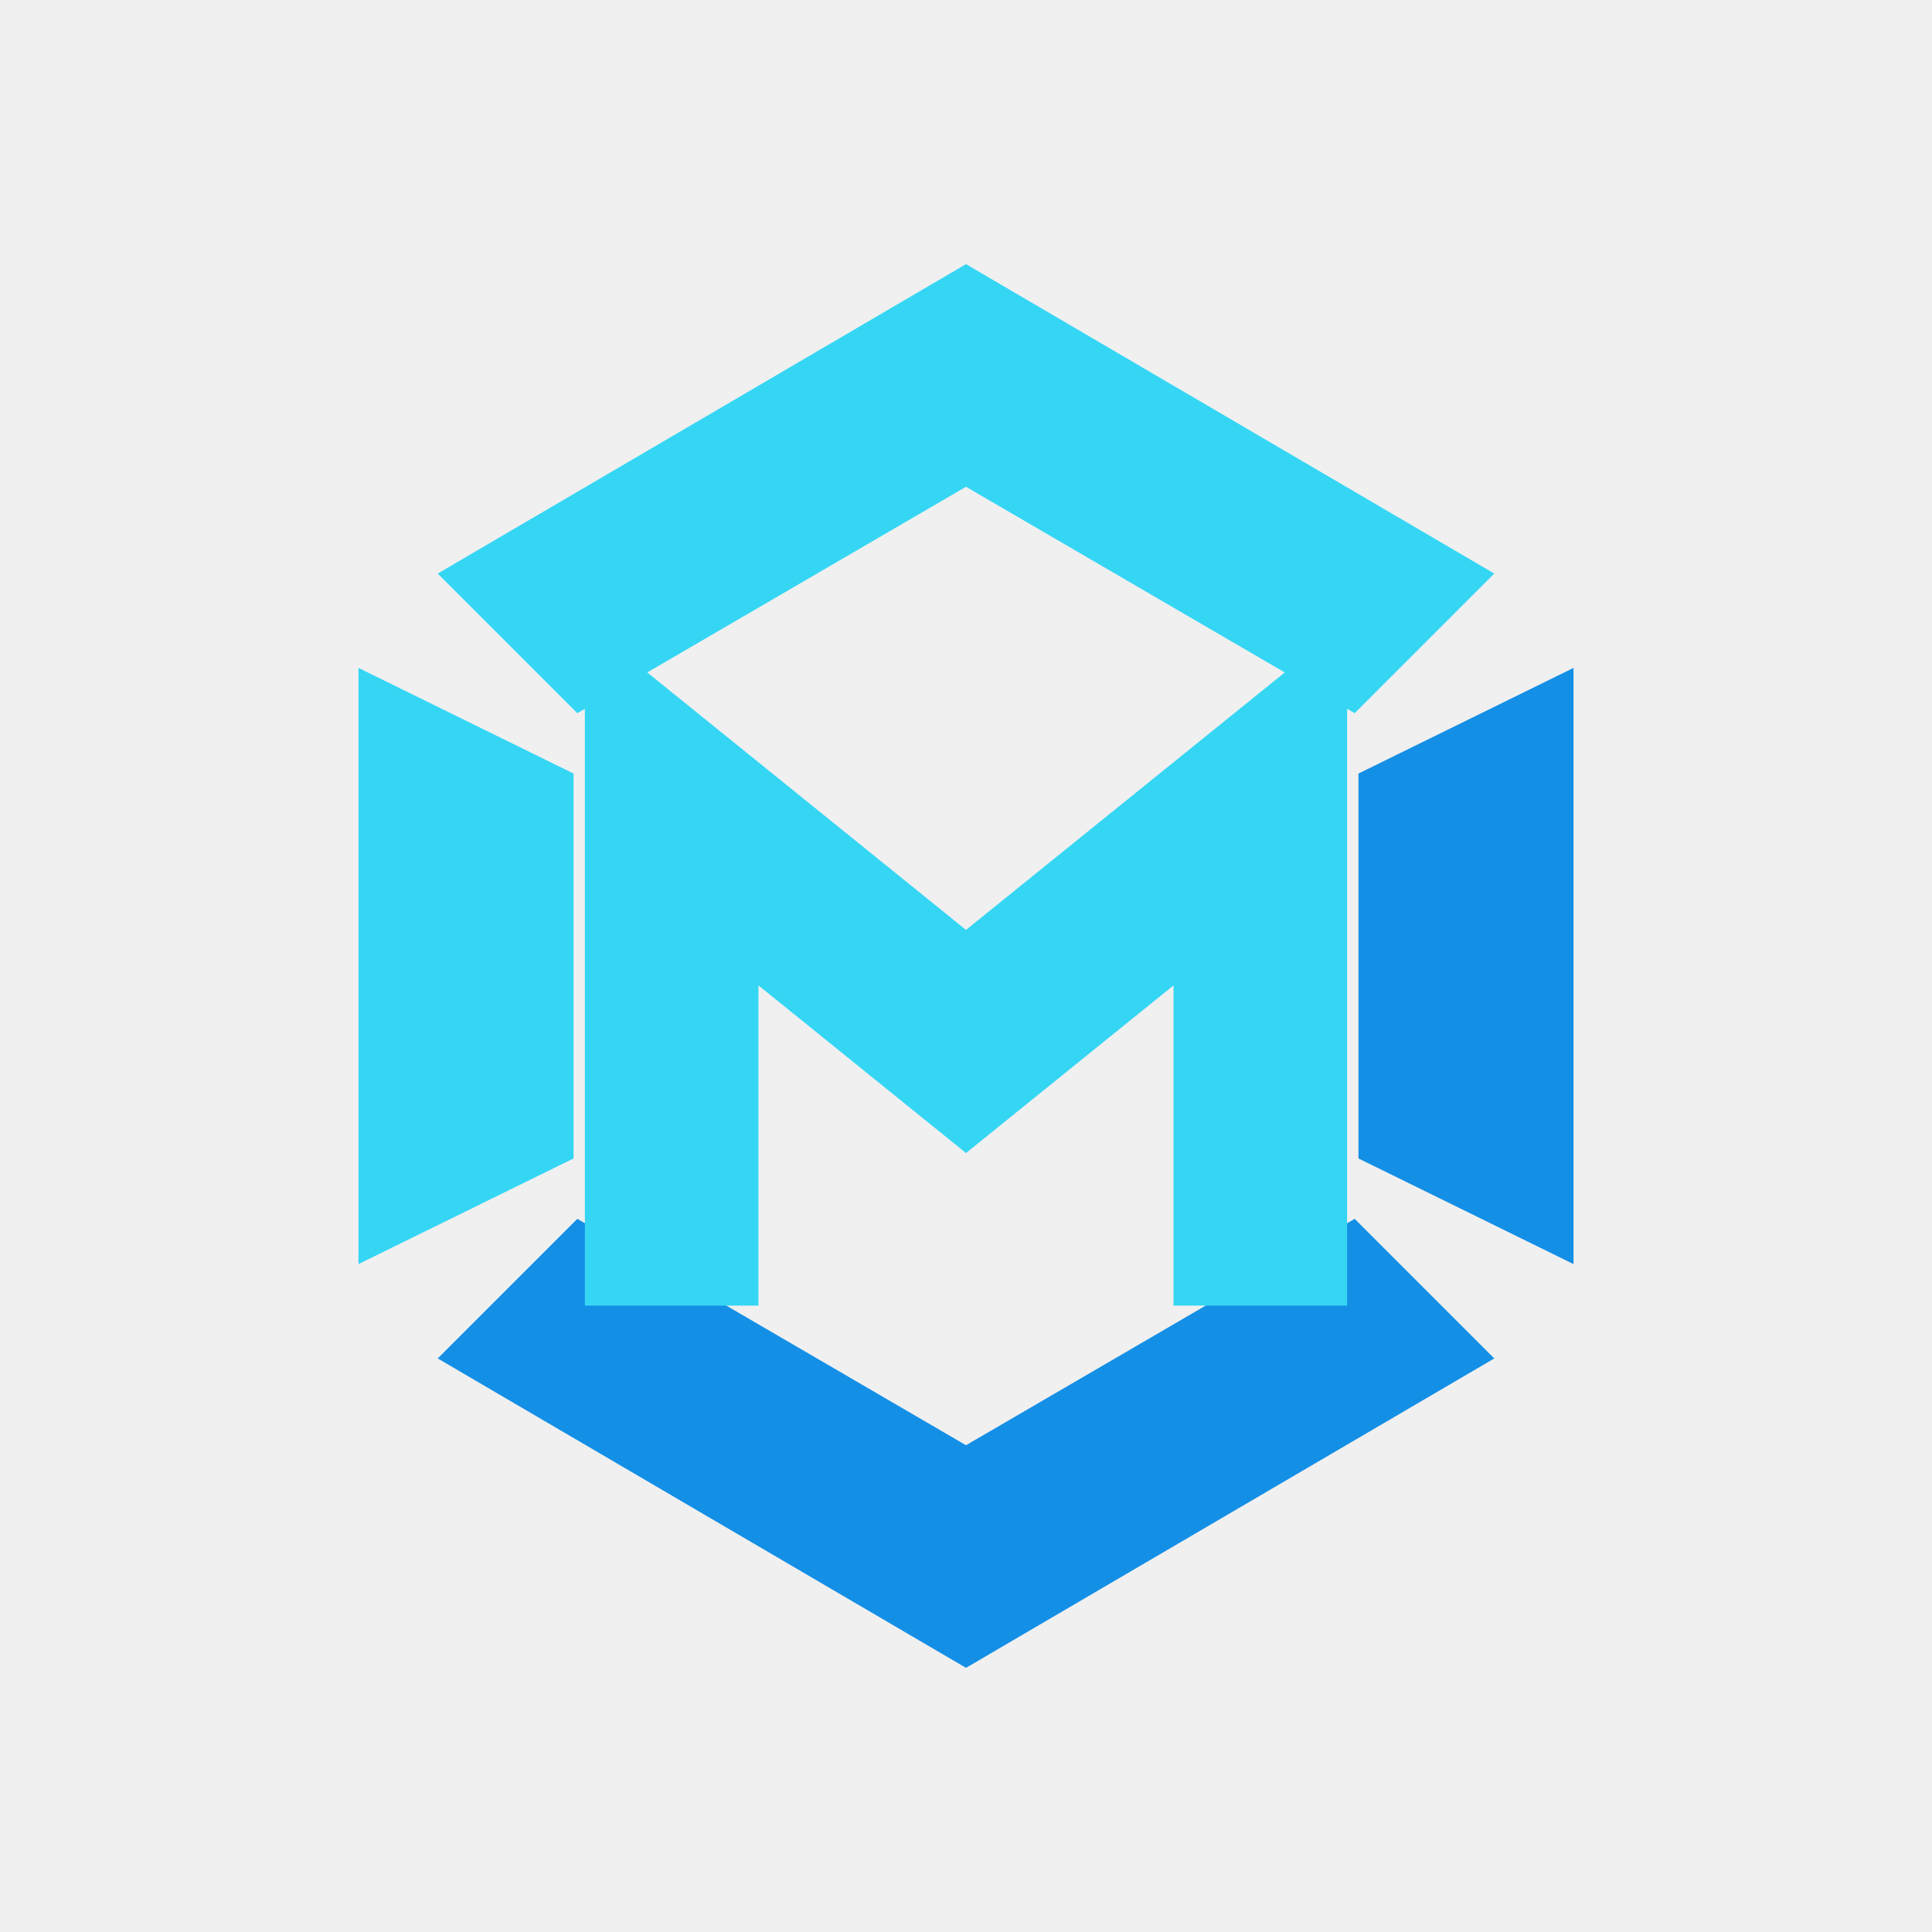
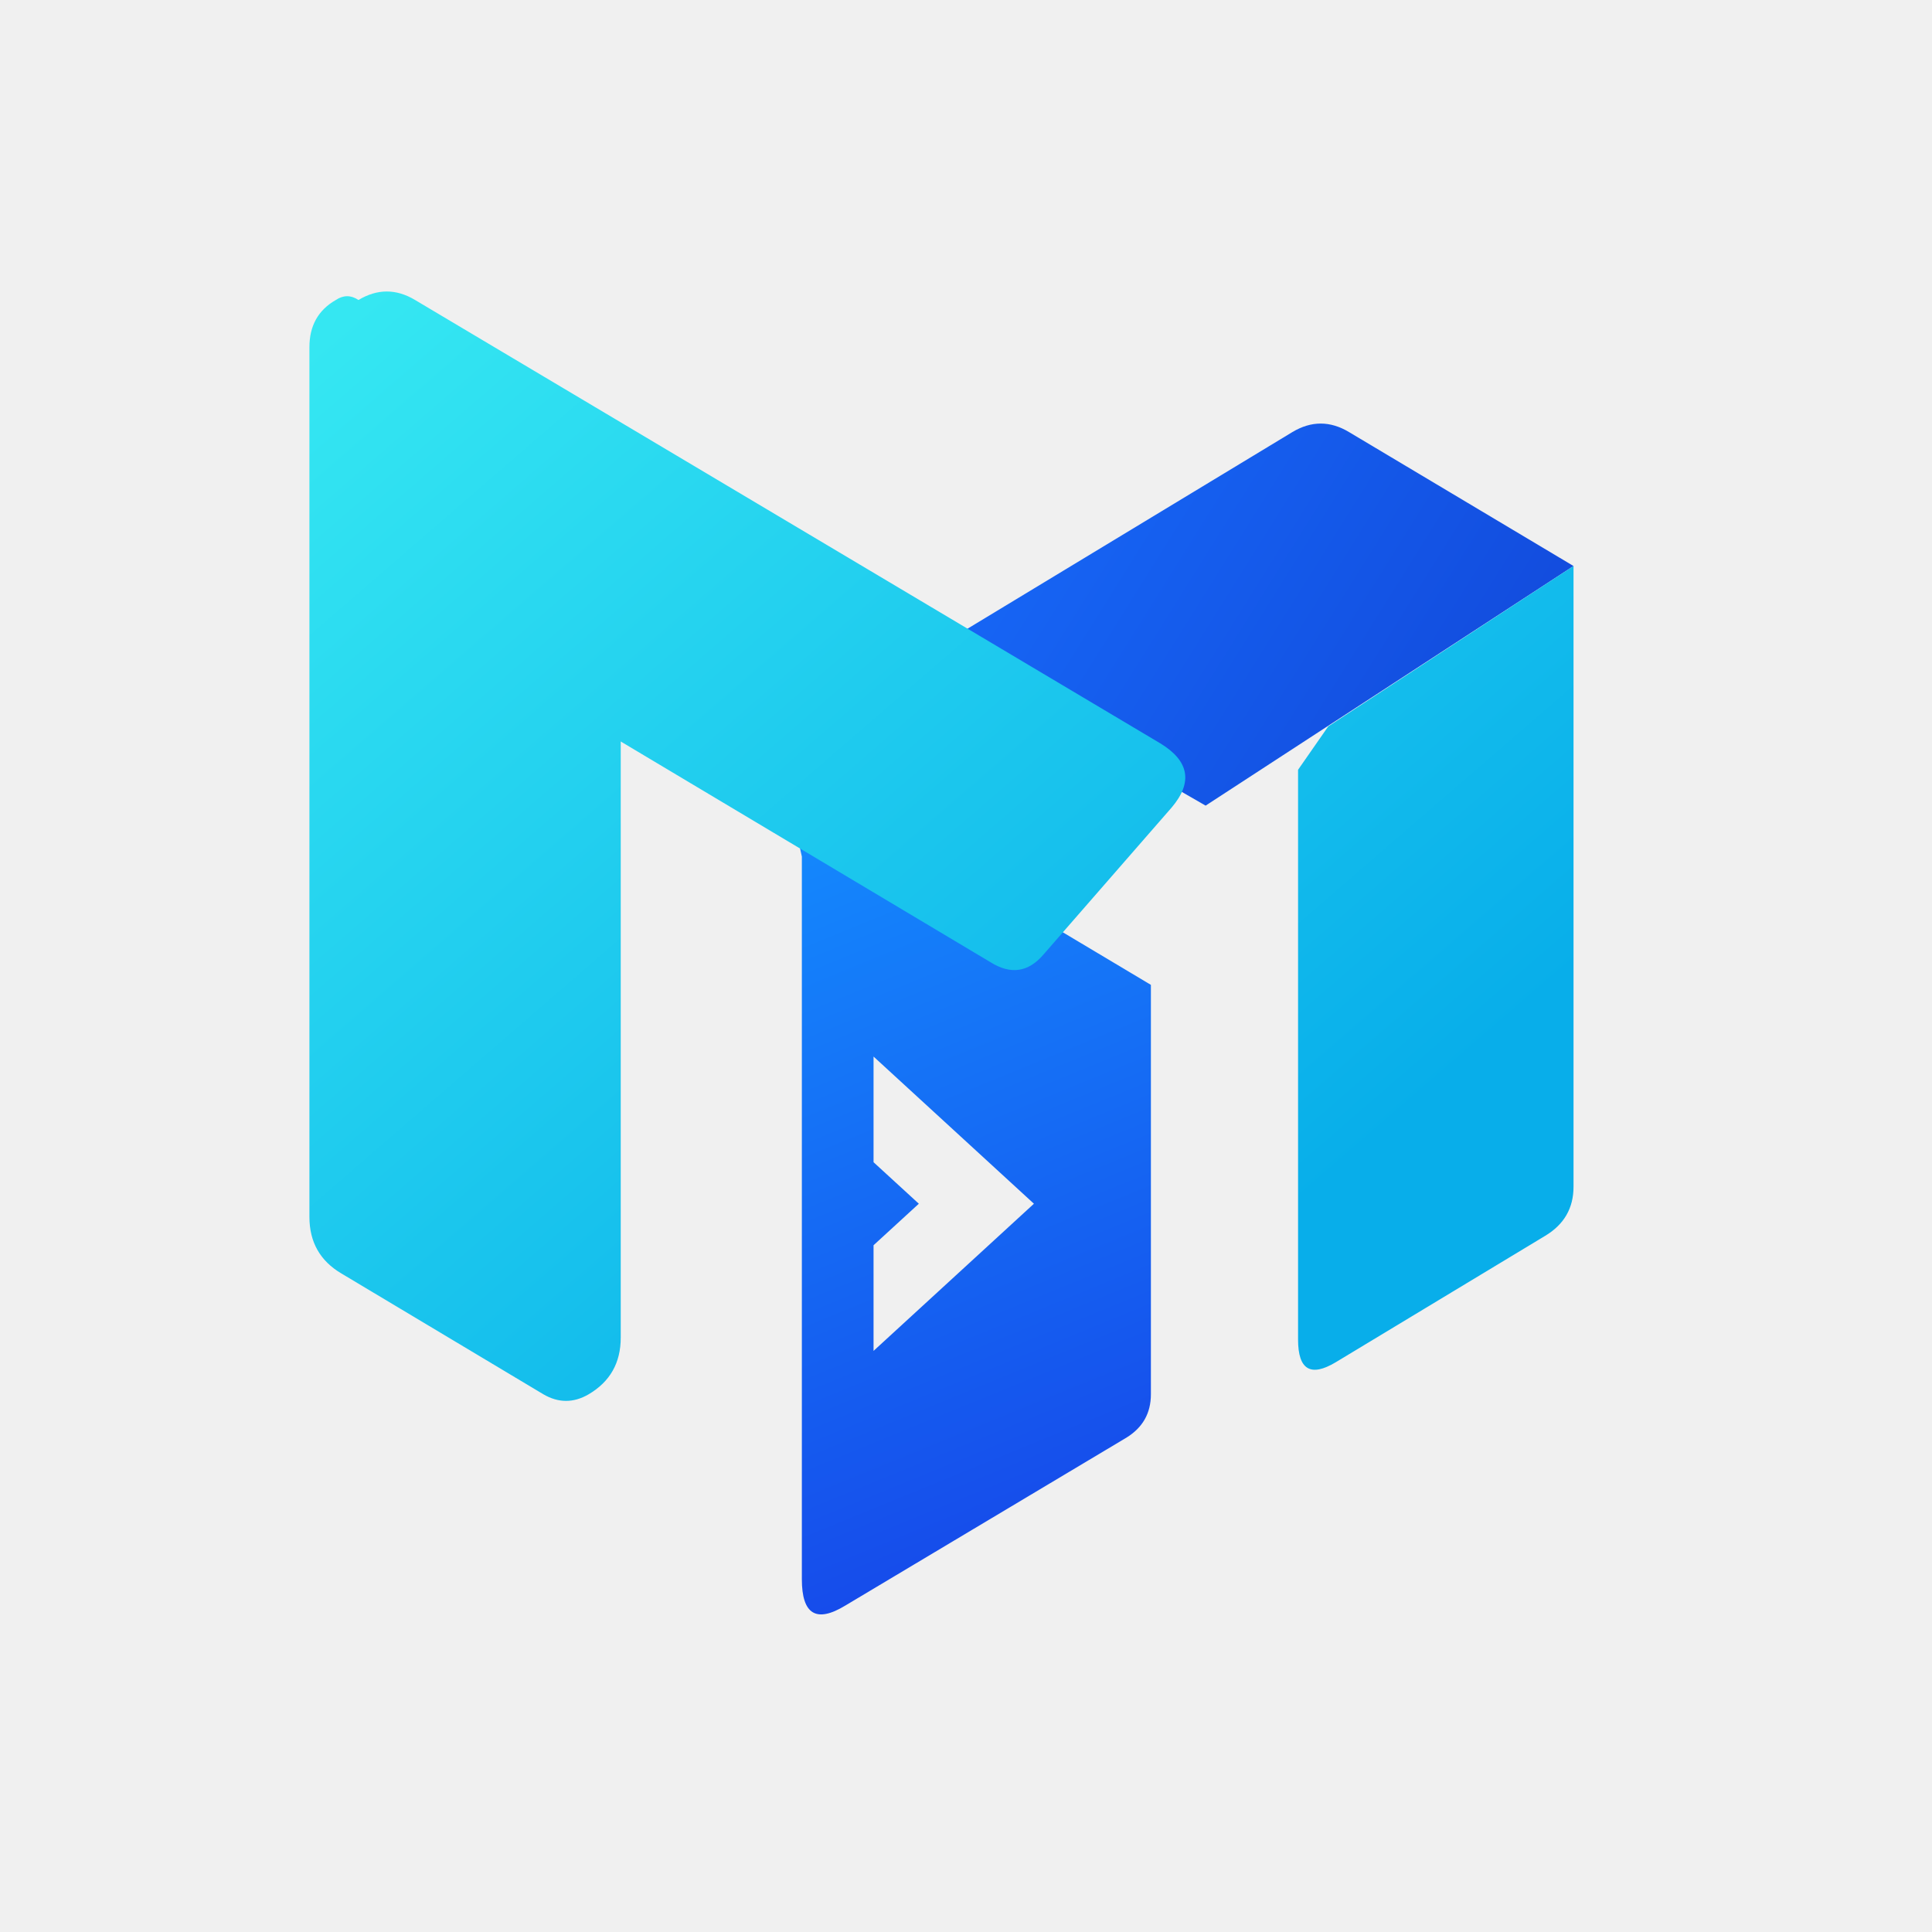
- <svg xmlns="http://www.w3.org/2000/svg" viewBox="0 0 1024 1024">
-   <path d="M232 304 512 140 792 304 718 378 512 258 306 378Z" fill="#35D6F4" />
-   <path d="M190 354 304 410 304 614 190 670Z" fill="#35D6F4" />
-   <path d="M834 354 720 410 720 614 834 670Z" fill="#148FE6" />
-   <path d="M792 720 512 884 232 720 306 646 512 766 718 646Z" fill="#148FE6" />
-   <path d="M356 646V426L512 552 668 426V646" fill="none" stroke="#35D6F4" stroke-width="92" stroke-linecap="square" stroke-linejoin="miter" />
+ <svg xmlns="http://www.w3.org/2000/svg" viewBox="0 0 1024 1024" role="img" aria-labelledby="title description">
+   <defs>
+     <linearGradient id="cyan" x1="170" y1="180" x2="620" y2="700" gradientUnits="userSpaceOnUse">
+       <stop stop-color="#35E7F2" />
+       <stop offset="1" stop-color="#08AEEA" />
+     </linearGradient>
+     <linearGradient id="blue" x1="430" y1="400" x2="610" y2="840" gradientUnits="userSpaceOnUse">
+       <stop stop-color="#148EFF" />
+       <stop offset="1" stop-color="#1644E8" />
+     </linearGradient>
+     <linearGradient id="fold" x1="500" y1="230" x2="820" y2="430" gradientUnits="userSpaceOnUse">
+       <stop stop-color="#176BFA" />
+       <stop offset="1" stop-color="#1247D9" />
+     </linearGradient>
+     <mask id="caret-cutout">
+       <rect width="1024" height="1024" fill="#fff" />
+       <path d="M463 560 548 638 463 716v-56l24-22-24-22Z" fill="#000" />
+     </mask>
+   </defs>
+   <path d="M495 344 685 229q15-9 30 0l119 71-195 127Z" fill="url(#fold)" />
+   <path d="M704 385 834 300v329q0 17-15 26l-111 67q-20 12-20-12V408Z" fill="url(#cyan)" />
+   <path d="M414 405 610 522v217q0 15-13 23l-149 89q-23 14-23-14V454Z" fill="url(#blue)" mask="url(#caret-cutout)" />
+   <path d="M190 159q15-9 30 0l395 235q23 14 6 34l-68 78q-12 14-28 4L329 393v316q0 20-17 30-12 7-24 0l-107-64q-17-10-17-30V184q0-17 14-25 6-4 12 0Z" fill="url(#cyan)" />
</svg>
